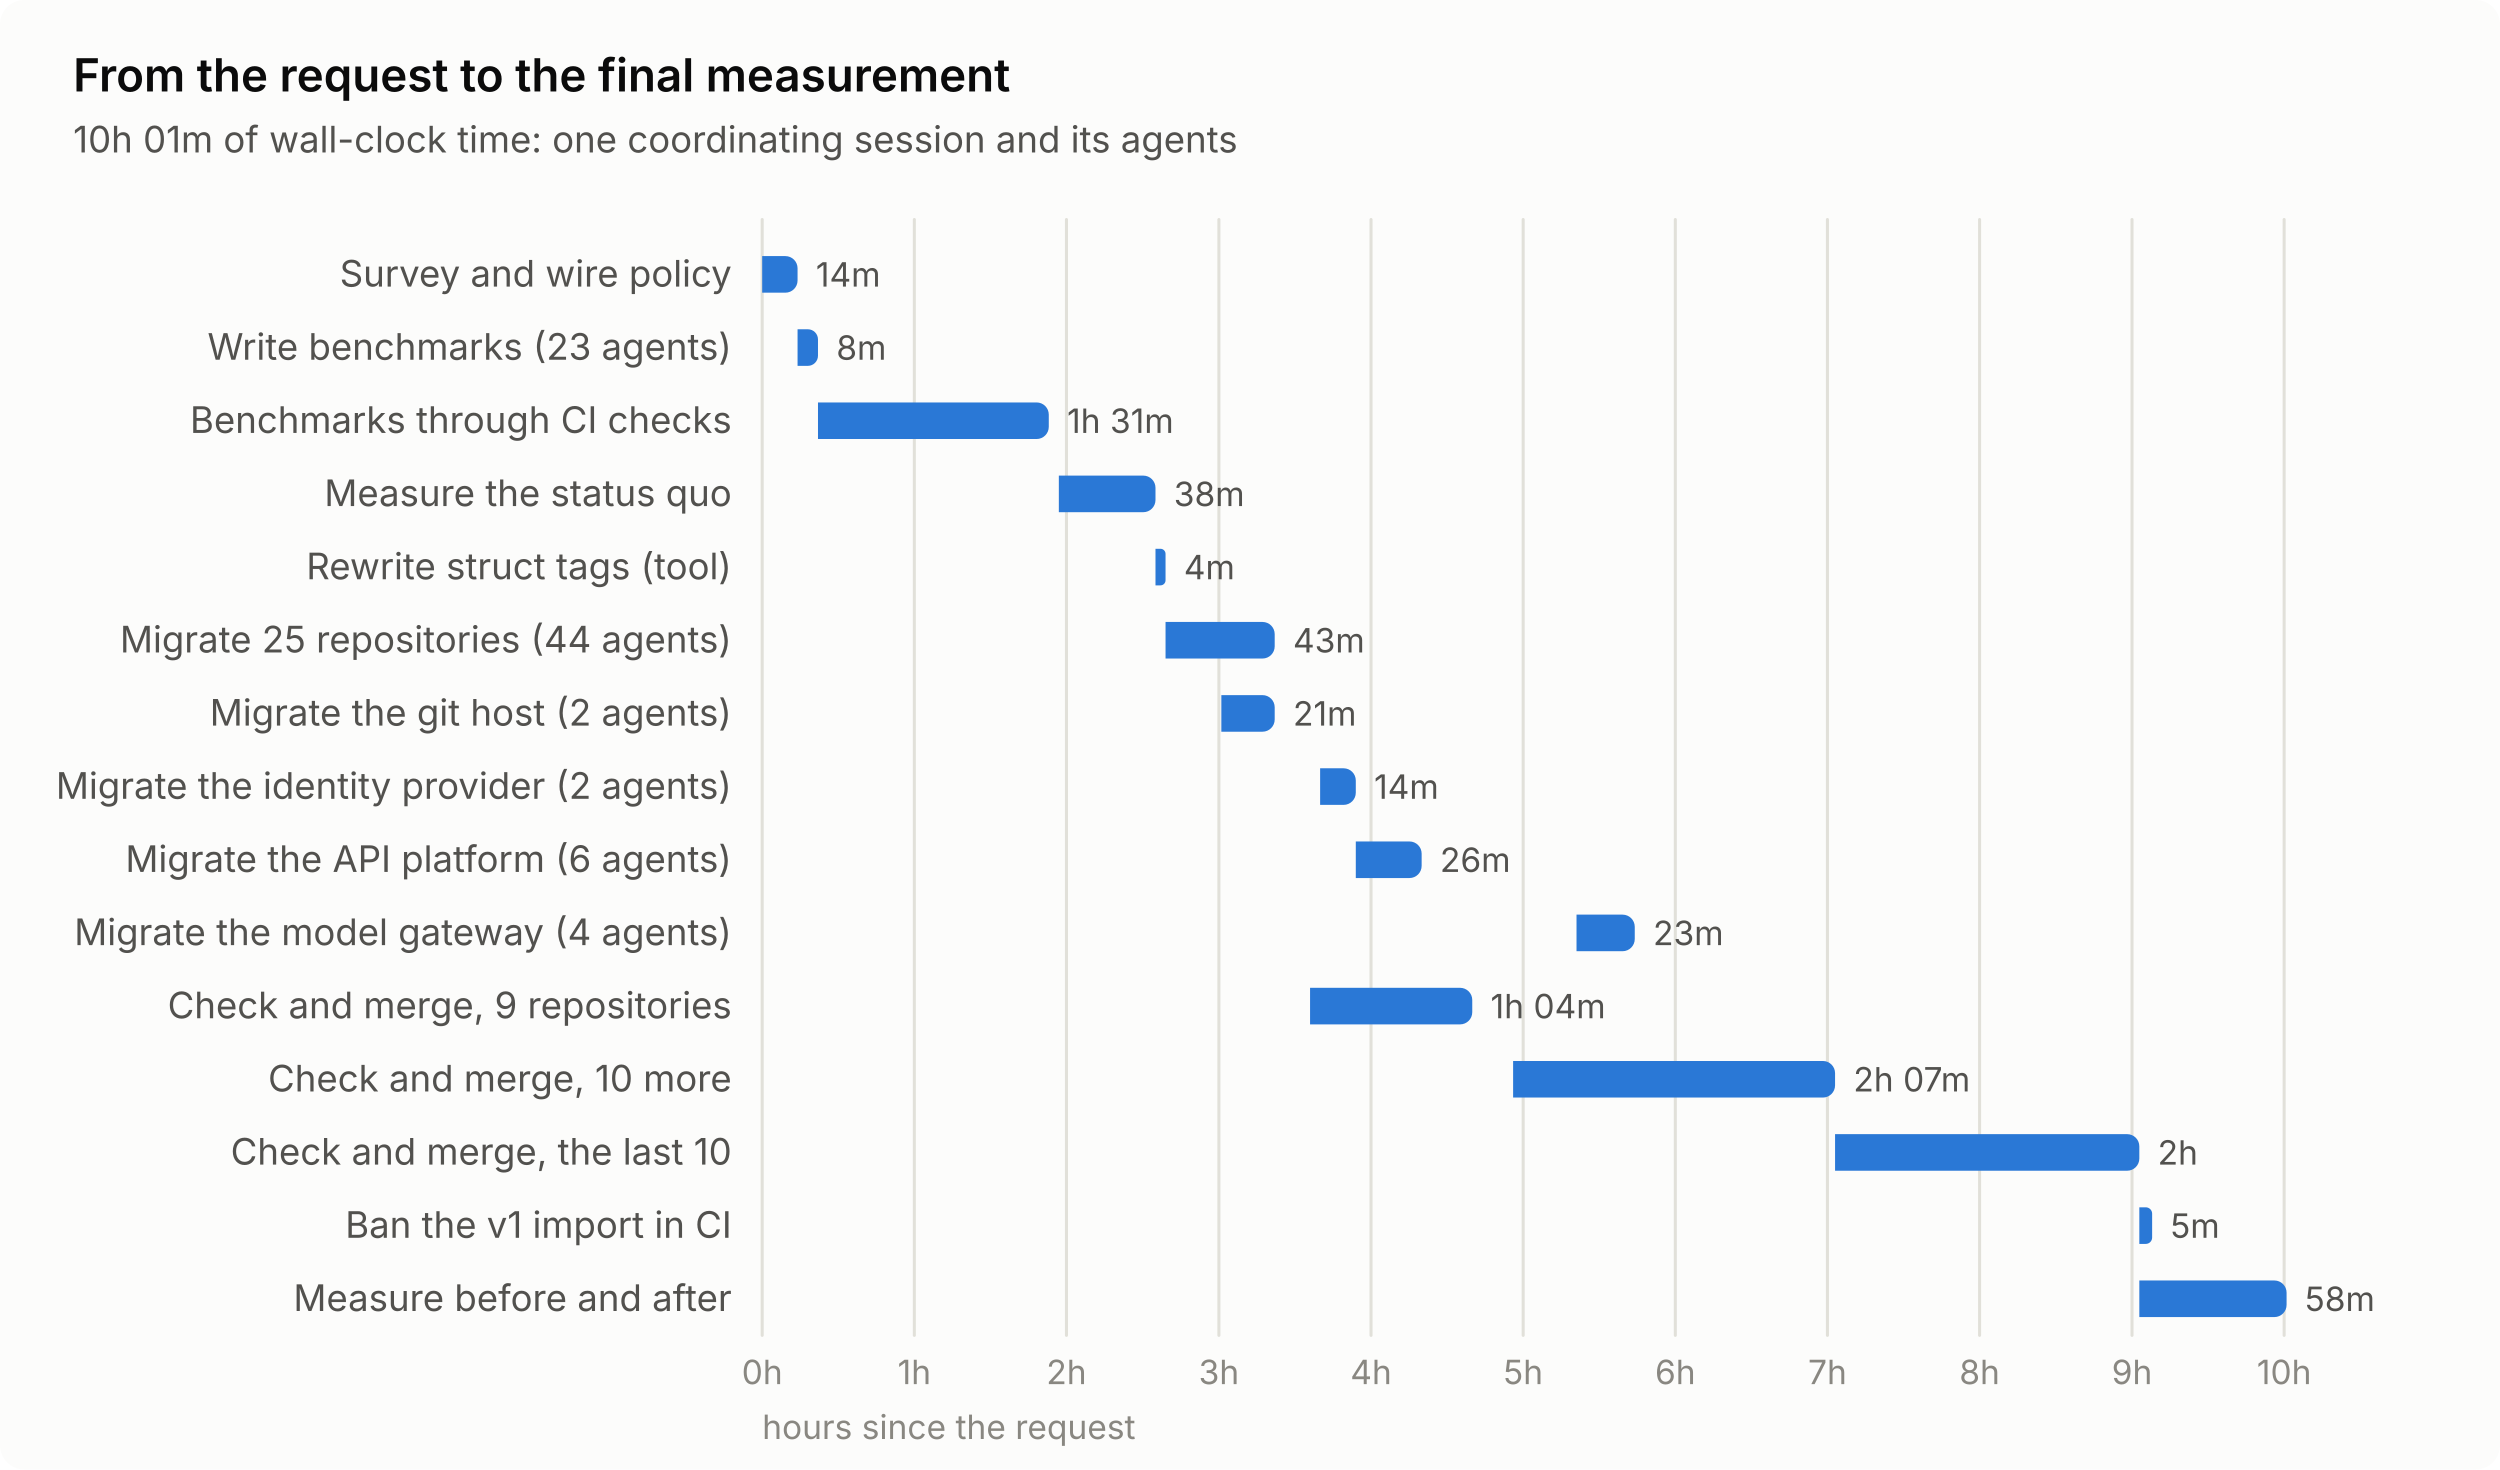
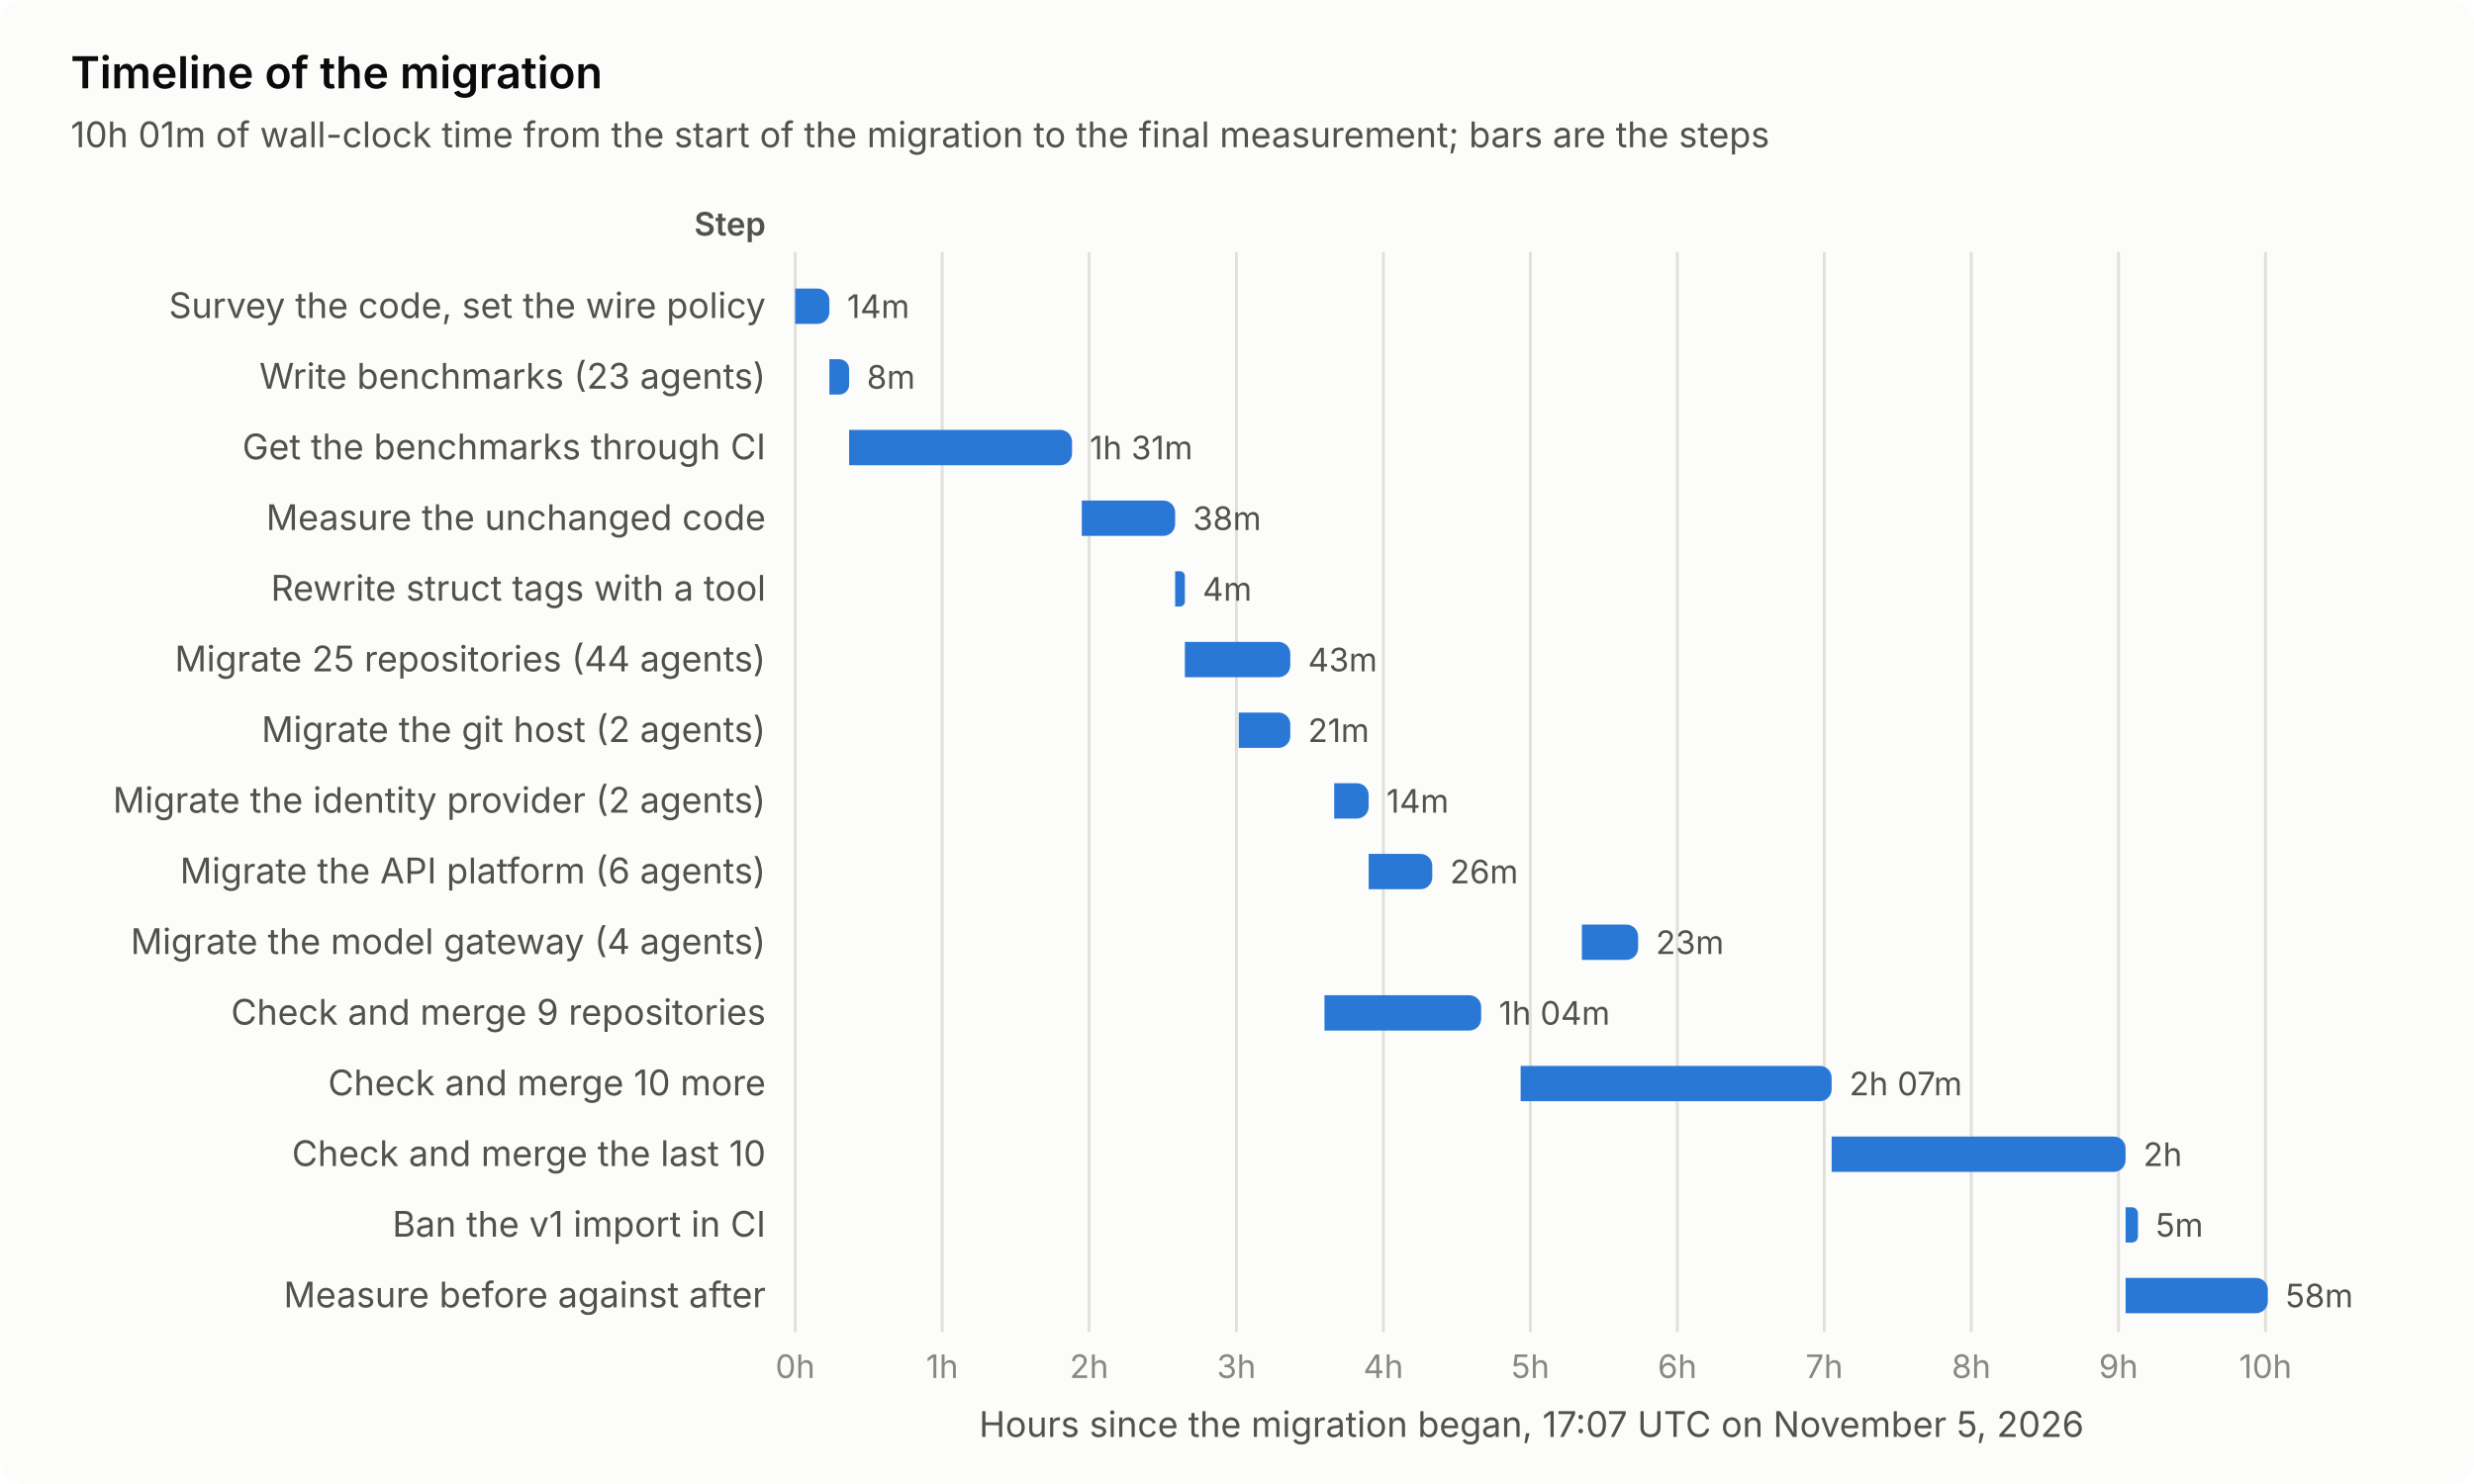
- <svg xmlns="http://www.w3.org/2000/svg" viewBox="0 0 820 482" width="820" height="482" font-family="system-ui, -apple-system, &quot;Segoe UI&quot;, sans-serif" role="img">
-   <rect width="820" height="482" rx="8" fill="#fcfcfb" />
-   <text x="24.0" y="30.0" font-size="15" fill="#0b0b0b" text-anchor="start" font-weight="600">From the request to the final measurement</text>
-   <text x="24.0" y="50.0" font-size="12" fill="#52514e" text-anchor="start" font-weight="400">10h 01m of wall-clock time: one coordinating session and its agents</text>
-   <line x1="250.0" y1="72.0" x2="250.0" y2="438.0" stroke="#e1e0d9" stroke-width="1" stroke-linecap="round" />
-   <text x="250.0" y="454.0" font-size="11" fill="#898781" text-anchor="middle" font-variant-numeric="tabular-nums">0h</text>
-   <line x1="299.9" y1="72.0" x2="299.9" y2="438.0" stroke="#e1e0d9" stroke-width="1" stroke-linecap="round" />
-   <text x="299.9" y="454.0" font-size="11" fill="#898781" text-anchor="middle" font-variant-numeric="tabular-nums">1h</text>
-   <line x1="349.8" y1="72.0" x2="349.8" y2="438.0" stroke="#e1e0d9" stroke-width="1" stroke-linecap="round" />
-   <text x="349.8" y="454.0" font-size="11" fill="#898781" text-anchor="middle" font-variant-numeric="tabular-nums">2h</text>
-   <line x1="399.8" y1="72.0" x2="399.8" y2="438.0" stroke="#e1e0d9" stroke-width="1" stroke-linecap="round" />
-   <text x="399.8" y="454.0" font-size="11" fill="#898781" text-anchor="middle" font-variant-numeric="tabular-nums">3h</text>
-   <line x1="449.7" y1="72.0" x2="449.7" y2="438.0" stroke="#e1e0d9" stroke-width="1" stroke-linecap="round" />
-   <text x="449.7" y="454.0" font-size="11" fill="#898781" text-anchor="middle" font-variant-numeric="tabular-nums">4h</text>
-   <line x1="499.6" y1="72.0" x2="499.6" y2="438.0" stroke="#e1e0d9" stroke-width="1" stroke-linecap="round" />
-   <text x="499.6" y="454.0" font-size="11" fill="#898781" text-anchor="middle" font-variant-numeric="tabular-nums">5h</text>
-   <line x1="549.5" y1="72.0" x2="549.5" y2="438.0" stroke="#e1e0d9" stroke-width="1" stroke-linecap="round" />
-   <text x="549.5" y="454.0" font-size="11" fill="#898781" text-anchor="middle" font-variant-numeric="tabular-nums">6h</text>
-   <line x1="599.4" y1="72.0" x2="599.4" y2="438.0" stroke="#e1e0d9" stroke-width="1" stroke-linecap="round" />
-   <text x="599.4" y="454.0" font-size="11" fill="#898781" text-anchor="middle" font-variant-numeric="tabular-nums">7h</text>
-   <line x1="649.3" y1="72.0" x2="649.3" y2="438.0" stroke="#e1e0d9" stroke-width="1" stroke-linecap="round" />
-   <text x="649.3" y="454.0" font-size="11" fill="#898781" text-anchor="middle" font-variant-numeric="tabular-nums">8h</text>
-   <line x1="699.3" y1="72.0" x2="699.3" y2="438.0" stroke="#e1e0d9" stroke-width="1" stroke-linecap="round" />
-   <text x="699.3" y="454.0" font-size="11" fill="#898781" text-anchor="middle" font-variant-numeric="tabular-nums">9h</text>
-   <line x1="749.2" y1="72.0" x2="749.2" y2="438.0" stroke="#e1e0d9" stroke-width="1" stroke-linecap="round" />
-   <text x="749.2" y="454.0" font-size="11" fill="#898781" text-anchor="middle" font-variant-numeric="tabular-nums">10h</text>
-   <text x="240.0" y="94.0" font-size="12" fill="#52514e" text-anchor="end" font-weight="400">Survey and wire policy</text>
-   <path d="M250.0 84.0 H257.6 A4 4 0 0 1 261.6 88.0 V92.0 A4 4 0 0 1 257.6 96.0 H250.0 Z" fill="#2a78d6" />
-   <text x="267.6" y="94.0" font-size="11" fill="#52514e" text-anchor="start" font-weight="400">14m</text>
-   <text x="240.0" y="118.0" font-size="12" fill="#52514e" text-anchor="end" font-weight="400">Write benchmarks (23 agents)</text>
-   <path d="M261.6 108.0 H265.0 A3.328 3.328 0 0 1 268.3 111.3 V116.7 A3.328 3.328 0 0 1 265.0 120.0 H261.6 Z" fill="#2a78d6" />
-   <text x="274.3" y="118.0" font-size="11" fill="#52514e" text-anchor="start" font-weight="400">8m</text>
-   <text x="240.0" y="142.0" font-size="12" fill="#52514e" text-anchor="end" font-weight="400">Benchmarks through CI checks</text>
-   <path d="M268.3 132.0 H340.0 A4 4 0 0 1 344.0 136.0 V140.0 A4 4 0 0 1 340.0 144.0 H268.3 Z" fill="#2a78d6" />
-   <text x="350.0" y="142.0" font-size="11" fill="#52514e" text-anchor="start" font-weight="400">1h 31m</text>
-   <text x="240.0" y="166.0" font-size="12" fill="#52514e" text-anchor="end" font-weight="400">Measure the status quo</text>
-   <path d="M347.3 156.0 H375.0 A4 4 0 0 1 379.0 160.0 V164.0 A4 4 0 0 1 375.0 168.0 H347.3 Z" fill="#2a78d6" />
-   <text x="385.0" y="166.0" font-size="11" fill="#52514e" text-anchor="start" font-weight="400">38m</text>
-   <text x="240.0" y="190.0" font-size="12" fill="#52514e" text-anchor="end" font-weight="400">Rewrite struct tags (tool)</text>
-   <path d="M379.0 180.0 H380.6 A1.664 1.664 0 0 1 382.3 181.7 V190.3 A1.664 1.664 0 0 1 380.6 192.0 H379.0 Z" fill="#2a78d6" />
-   <text x="388.3" y="190.0" font-size="11" fill="#52514e" text-anchor="start" font-weight="400">4m</text>
-   <text x="240.0" y="214.0" font-size="12" fill="#52514e" text-anchor="end" font-weight="400">Migrate 25 repositories (44 agents)</text>
-   <path d="M382.3 204.0 H414.1 A4 4 0 0 1 418.1 208.0 V212.0 A4 4 0 0 1 414.1 216.0 H382.3 Z" fill="#2a78d6" />
-   <text x="424.1" y="214.0" font-size="11" fill="#52514e" text-anchor="start" font-weight="400">43m</text>
-   <text x="240.0" y="238.0" font-size="12" fill="#52514e" text-anchor="end" font-weight="400">Migrate the git host (2 agents)</text>
-   <path d="M400.6 228.0 H414.1 A4 4 0 0 1 418.1 232.0 V236.0 A4 4 0 0 1 414.1 240.0 H400.6 Z" fill="#2a78d6" />
-   <text x="424.1" y="238.0" font-size="11" fill="#52514e" text-anchor="start" font-weight="400">21m</text>
-   <text x="240.0" y="262.0" font-size="12" fill="#52514e" text-anchor="end" font-weight="400">Migrate the identity provider (2 agents)</text>
-   <path d="M433.0 252.0 H440.7 A4 4 0 0 1 444.7 256.0 V260.0 A4 4 0 0 1 440.7 264.0 H433.0 Z" fill="#2a78d6" />
-   <text x="450.7" y="262.0" font-size="11" fill="#52514e" text-anchor="start" font-weight="400">14m</text>
-   <text x="240.0" y="286.0" font-size="12" fill="#52514e" text-anchor="end" font-weight="400">Migrate the API platform (6 agents)</text>
-   <path d="M444.7 276.0 H462.3 A4 4 0 0 1 466.3 280.0 V284.0 A4 4 0 0 1 462.3 288.0 H444.7 Z" fill="#2a78d6" />
-   <text x="472.3" y="286.0" font-size="11" fill="#52514e" text-anchor="start" font-weight="400">26m</text>
-   <text x="240.0" y="310.0" font-size="12" fill="#52514e" text-anchor="end" font-weight="400">Migrate the model gateway (4 agents)</text>
-   <path d="M517.1 300.0 H532.2 A4 4 0 0 1 536.2 304.0 V308.0 A4 4 0 0 1 532.2 312.0 H517.1 Z" fill="#2a78d6" />
-   <text x="542.2" y="310.0" font-size="11" fill="#52514e" text-anchor="start" font-weight="400">23m</text>
-   <text x="240.0" y="334.0" font-size="12" fill="#52514e" text-anchor="end" font-weight="400">Check and merge, 9 repositories</text>
-   <path d="M429.7 324.0 H478.9 A4 4 0 0 1 482.9 328.0 V332.0 A4 4 0 0 1 478.9 336.0 H429.7 Z" fill="#2a78d6" />
-   <text x="488.9" y="334.0" font-size="11" fill="#52514e" text-anchor="start" font-weight="400">1h 04m</text>
-   <text x="240.0" y="358.0" font-size="12" fill="#52514e" text-anchor="end" font-weight="400">Check and merge, 10 more</text>
-   <path d="M496.3 348.0 H597.9 A4 4 0 0 1 601.9 352.0 V356.0 A4 4 0 0 1 597.9 360.0 H496.3 Z" fill="#2a78d6" />
-   <text x="607.9" y="358.0" font-size="11" fill="#52514e" text-anchor="start" font-weight="400">2h 07m</text>
-   <text x="240.0" y="382.0" font-size="12" fill="#52514e" text-anchor="end" font-weight="400">Check and merge, the last 10</text>
-   <path d="M601.9 372.0 H697.7 A4 4 0 0 1 701.7 376.0 V380.0 A4 4 0 0 1 697.7 384.0 H601.9 Z" fill="#2a78d6" />
-   <text x="707.7" y="382.0" font-size="11" fill="#52514e" text-anchor="start" font-weight="400">2h</text>
-   <text x="240.0" y="406.0" font-size="12" fill="#52514e" text-anchor="end" font-weight="400">Ban the v1 import in CI</text>
-   <path d="M701.7 396.0 H703.8 A2.08 2.08 0 0 1 705.9 398.1 V405.9 A2.08 2.08 0 0 1 703.8 408.0 H701.7 Z" fill="#2a78d6" />
-   <text x="711.9" y="406.0" font-size="11" fill="#52514e" text-anchor="start" font-weight="400">5m</text>
-   <text x="240.0" y="430.0" font-size="12" fill="#52514e" text-anchor="end" font-weight="400">Measure before and after</text>
-   <path d="M701.7 420.0 H746.0 A4 4 0 0 1 750.0 424.0 V428.0 A4 4 0 0 1 746.0 432.0 H701.7 Z" fill="#2a78d6" />
-   <text x="756.0" y="430.0" font-size="11" fill="#52514e" text-anchor="start" font-weight="400">58m</text>
-   <text x="250.0" y="472.0" font-size="11" fill="#898781" text-anchor="start" font-weight="400">hours since the request</text>
+ <svg xmlns="http://www.w3.org/2000/svg" viewBox="0 0 840 504" width="840" height="504" font-family="system-ui, -apple-system, &quot;Segoe UI&quot;, sans-serif" role="img">
+   <rect width="840" height="504" rx="8" fill="#fcfcfb" />
+   <text x="24.0" y="30.0" font-size="15" fill="#0b0b0b" text-anchor="start" font-weight="600">Timeline of the migration</text>
+   <text x="24.0" y="50.0" font-size="12" fill="#52514e" text-anchor="start" font-weight="400">10h 01m of wall-clock time from the start of the migration to the final measurement; bars are the steps</text>
+   <line x1="270.0" y1="86.0" x2="270.0" y2="452.0" stroke="#e1e0d9" stroke-width="1" stroke-linecap="round" />
+   <text x="270.0" y="468.0" font-size="11" fill="#898781" text-anchor="middle" font-variant-numeric="tabular-nums">0h</text>
+   <line x1="319.9" y1="86.0" x2="319.9" y2="452.0" stroke="#e1e0d9" stroke-width="1" stroke-linecap="round" />
+   <text x="319.9" y="468.0" font-size="11" fill="#898781" text-anchor="middle" font-variant-numeric="tabular-nums">1h</text>
+   <line x1="369.8" y1="86.0" x2="369.8" y2="452.0" stroke="#e1e0d9" stroke-width="1" stroke-linecap="round" />
+   <text x="369.8" y="468.0" font-size="11" fill="#898781" text-anchor="middle" font-variant-numeric="tabular-nums">2h</text>
+   <line x1="419.8" y1="86.0" x2="419.8" y2="452.0" stroke="#e1e0d9" stroke-width="1" stroke-linecap="round" />
+   <text x="419.8" y="468.0" font-size="11" fill="#898781" text-anchor="middle" font-variant-numeric="tabular-nums">3h</text>
+   <line x1="469.7" y1="86.0" x2="469.7" y2="452.0" stroke="#e1e0d9" stroke-width="1" stroke-linecap="round" />
+   <text x="469.7" y="468.0" font-size="11" fill="#898781" text-anchor="middle" font-variant-numeric="tabular-nums">4h</text>
+   <line x1="519.6" y1="86.0" x2="519.6" y2="452.0" stroke="#e1e0d9" stroke-width="1" stroke-linecap="round" />
+   <text x="519.6" y="468.0" font-size="11" fill="#898781" text-anchor="middle" font-variant-numeric="tabular-nums">5h</text>
+   <line x1="569.5" y1="86.0" x2="569.5" y2="452.0" stroke="#e1e0d9" stroke-width="1" stroke-linecap="round" />
+   <text x="569.5" y="468.0" font-size="11" fill="#898781" text-anchor="middle" font-variant-numeric="tabular-nums">6h</text>
+   <line x1="619.4" y1="86.0" x2="619.4" y2="452.0" stroke="#e1e0d9" stroke-width="1" stroke-linecap="round" />
+   <text x="619.4" y="468.0" font-size="11" fill="#898781" text-anchor="middle" font-variant-numeric="tabular-nums">7h</text>
+   <line x1="669.3" y1="86.0" x2="669.3" y2="452.0" stroke="#e1e0d9" stroke-width="1" stroke-linecap="round" />
+   <text x="669.3" y="468.0" font-size="11" fill="#898781" text-anchor="middle" font-variant-numeric="tabular-nums">8h</text>
+   <line x1="719.3" y1="86.0" x2="719.3" y2="452.0" stroke="#e1e0d9" stroke-width="1" stroke-linecap="round" />
+   <text x="719.3" y="468.0" font-size="11" fill="#898781" text-anchor="middle" font-variant-numeric="tabular-nums">9h</text>
+   <line x1="769.2" y1="86.0" x2="769.2" y2="452.0" stroke="#e1e0d9" stroke-width="1" stroke-linecap="round" />
+   <text x="769.2" y="468.0" font-size="11" fill="#898781" text-anchor="middle" font-variant-numeric="tabular-nums">10h</text>
+   <text x="260.0" y="80.0" font-size="11" fill="#52514e" text-anchor="end" font-weight="600">Step</text>
+   <text x="260.0" y="108.0" font-size="12" fill="#52514e" text-anchor="end" font-weight="400">Survey the code, set the wire policy</text>
+   <path d="M270.0 98.0 H277.6 A4 4 0 0 1 281.6 102.0 V106.0 A4 4 0 0 1 277.6 110.0 H270.0 Z" fill="#2a78d6" />
+   <text x="287.6" y="108.0" font-size="11" fill="#52514e" text-anchor="start" font-weight="400">14m</text>
+   <text x="260.0" y="132.0" font-size="12" fill="#52514e" text-anchor="end" font-weight="400">Write benchmarks (23 agents)</text>
+   <path d="M281.6 122.0 H285.0 A3.328 3.328 0 0 1 288.3 125.3 V130.7 A3.328 3.328 0 0 1 285.0 134.0 H281.6 Z" fill="#2a78d6" />
+   <text x="294.3" y="132.0" font-size="11" fill="#52514e" text-anchor="start" font-weight="400">8m</text>
+   <text x="260.0" y="156.0" font-size="12" fill="#52514e" text-anchor="end" font-weight="400">Get the benchmarks through CI</text>
+   <path d="M288.3 146.0 H360.0 A4 4 0 0 1 364.0 150.0 V154.0 A4 4 0 0 1 360.0 158.0 H288.3 Z" fill="#2a78d6" />
+   <text x="370.0" y="156.0" font-size="11" fill="#52514e" text-anchor="start" font-weight="400">1h 31m</text>
+   <text x="260.0" y="180.0" font-size="12" fill="#52514e" text-anchor="end" font-weight="400">Measure the unchanged code</text>
+   <path d="M367.3 170.0 H395.0 A4 4 0 0 1 399.0 174.0 V178.0 A4 4 0 0 1 395.0 182.0 H367.3 Z" fill="#2a78d6" />
+   <text x="405.0" y="180.0" font-size="11" fill="#52514e" text-anchor="start" font-weight="400">38m</text>
+   <text x="260.0" y="204.0" font-size="12" fill="#52514e" text-anchor="end" font-weight="400">Rewrite struct tags with a tool</text>
+   <path d="M399.0 194.0 H400.6 A1.664 1.664 0 0 1 402.3 195.7 V204.3 A1.664 1.664 0 0 1 400.6 206.0 H399.0 Z" fill="#2a78d6" />
+   <text x="408.3" y="204.0" font-size="11" fill="#52514e" text-anchor="start" font-weight="400">4m</text>
+   <text x="260.0" y="228.0" font-size="12" fill="#52514e" text-anchor="end" font-weight="400">Migrate 25 repositories (44 agents)</text>
+   <path d="M402.3 218.0 H434.1 A4 4 0 0 1 438.1 222.0 V226.0 A4 4 0 0 1 434.1 230.0 H402.3 Z" fill="#2a78d6" />
+   <text x="444.1" y="228.0" font-size="11" fill="#52514e" text-anchor="start" font-weight="400">43m</text>
+   <text x="260.0" y="252.0" font-size="12" fill="#52514e" text-anchor="end" font-weight="400">Migrate the git host (2 agents)</text>
+   <path d="M420.6 242.0 H434.1 A4 4 0 0 1 438.1 246.0 V250.0 A4 4 0 0 1 434.1 254.0 H420.6 Z" fill="#2a78d6" />
+   <text x="444.1" y="252.0" font-size="11" fill="#52514e" text-anchor="start" font-weight="400">21m</text>
+   <text x="260.0" y="276.0" font-size="12" fill="#52514e" text-anchor="end" font-weight="400">Migrate the identity provider (2 agents)</text>
+   <path d="M453.0 266.0 H460.7 A4 4 0 0 1 464.7 270.0 V274.0 A4 4 0 0 1 460.7 278.0 H453.0 Z" fill="#2a78d6" />
+   <text x="470.7" y="276.0" font-size="11" fill="#52514e" text-anchor="start" font-weight="400">14m</text>
+   <text x="260.0" y="300.0" font-size="12" fill="#52514e" text-anchor="end" font-weight="400">Migrate the API platform (6 agents)</text>
+   <path d="M464.7 290.0 H482.3 A4 4 0 0 1 486.3 294.0 V298.0 A4 4 0 0 1 482.3 302.0 H464.7 Z" fill="#2a78d6" />
+   <text x="492.3" y="300.0" font-size="11" fill="#52514e" text-anchor="start" font-weight="400">26m</text>
+   <text x="260.0" y="324.0" font-size="12" fill="#52514e" text-anchor="end" font-weight="400">Migrate the model gateway (4 agents)</text>
+   <path d="M537.1 314.0 H552.2 A4 4 0 0 1 556.2 318.0 V322.0 A4 4 0 0 1 552.2 326.0 H537.1 Z" fill="#2a78d6" />
+   <text x="562.2" y="324.0" font-size="11" fill="#52514e" text-anchor="start" font-weight="400">23m</text>
+   <text x="260.0" y="348.0" font-size="12" fill="#52514e" text-anchor="end" font-weight="400">Check and merge 9 repositories</text>
+   <path d="M449.7 338.0 H498.9 A4 4 0 0 1 502.9 342.0 V346.0 A4 4 0 0 1 498.9 350.0 H449.7 Z" fill="#2a78d6" />
+   <text x="508.9" y="348.0" font-size="11" fill="#52514e" text-anchor="start" font-weight="400">1h 04m</text>
+   <text x="260.0" y="372.0" font-size="12" fill="#52514e" text-anchor="end" font-weight="400">Check and merge 10 more</text>
+   <path d="M516.3 362.0 H617.9 A4 4 0 0 1 621.9 366.0 V370.0 A4 4 0 0 1 617.9 374.0 H516.3 Z" fill="#2a78d6" />
+   <text x="627.9" y="372.0" font-size="11" fill="#52514e" text-anchor="start" font-weight="400">2h 07m</text>
+   <text x="260.0" y="396.0" font-size="12" fill="#52514e" text-anchor="end" font-weight="400">Check and merge the last 10</text>
+   <path d="M621.9 386.0 H717.7 A4 4 0 0 1 721.7 390.0 V394.0 A4 4 0 0 1 717.7 398.0 H621.9 Z" fill="#2a78d6" />
+   <text x="727.7" y="396.0" font-size="11" fill="#52514e" text-anchor="start" font-weight="400">2h</text>
+   <text x="260.0" y="420.0" font-size="12" fill="#52514e" text-anchor="end" font-weight="400">Ban the v1 import in CI</text>
+   <path d="M721.7 410.0 H723.8 A2.08 2.08 0 0 1 725.9 412.1 V419.9 A2.08 2.08 0 0 1 723.8 422.0 H721.7 Z" fill="#2a78d6" />
+   <text x="731.9" y="420.0" font-size="11" fill="#52514e" text-anchor="start" font-weight="400">5m</text>
+   <text x="260.0" y="444.0" font-size="12" fill="#52514e" text-anchor="end" font-weight="400">Measure before against after</text>
+   <path d="M721.7 434.0 H766.0 A4 4 0 0 1 770.0 438.0 V442.0 A4 4 0 0 1 766.0 446.0 H721.7 Z" fill="#2a78d6" />
+   <text x="776.0" y="444.0" font-size="11" fill="#52514e" text-anchor="start" font-weight="400">58m</text>
+   <text x="520.0" y="488.0" font-size="12" fill="#52514e" text-anchor="middle" font-weight="400">Hours since the migration began, 17:07 UTC on November 5, 2026</text>
</svg>
